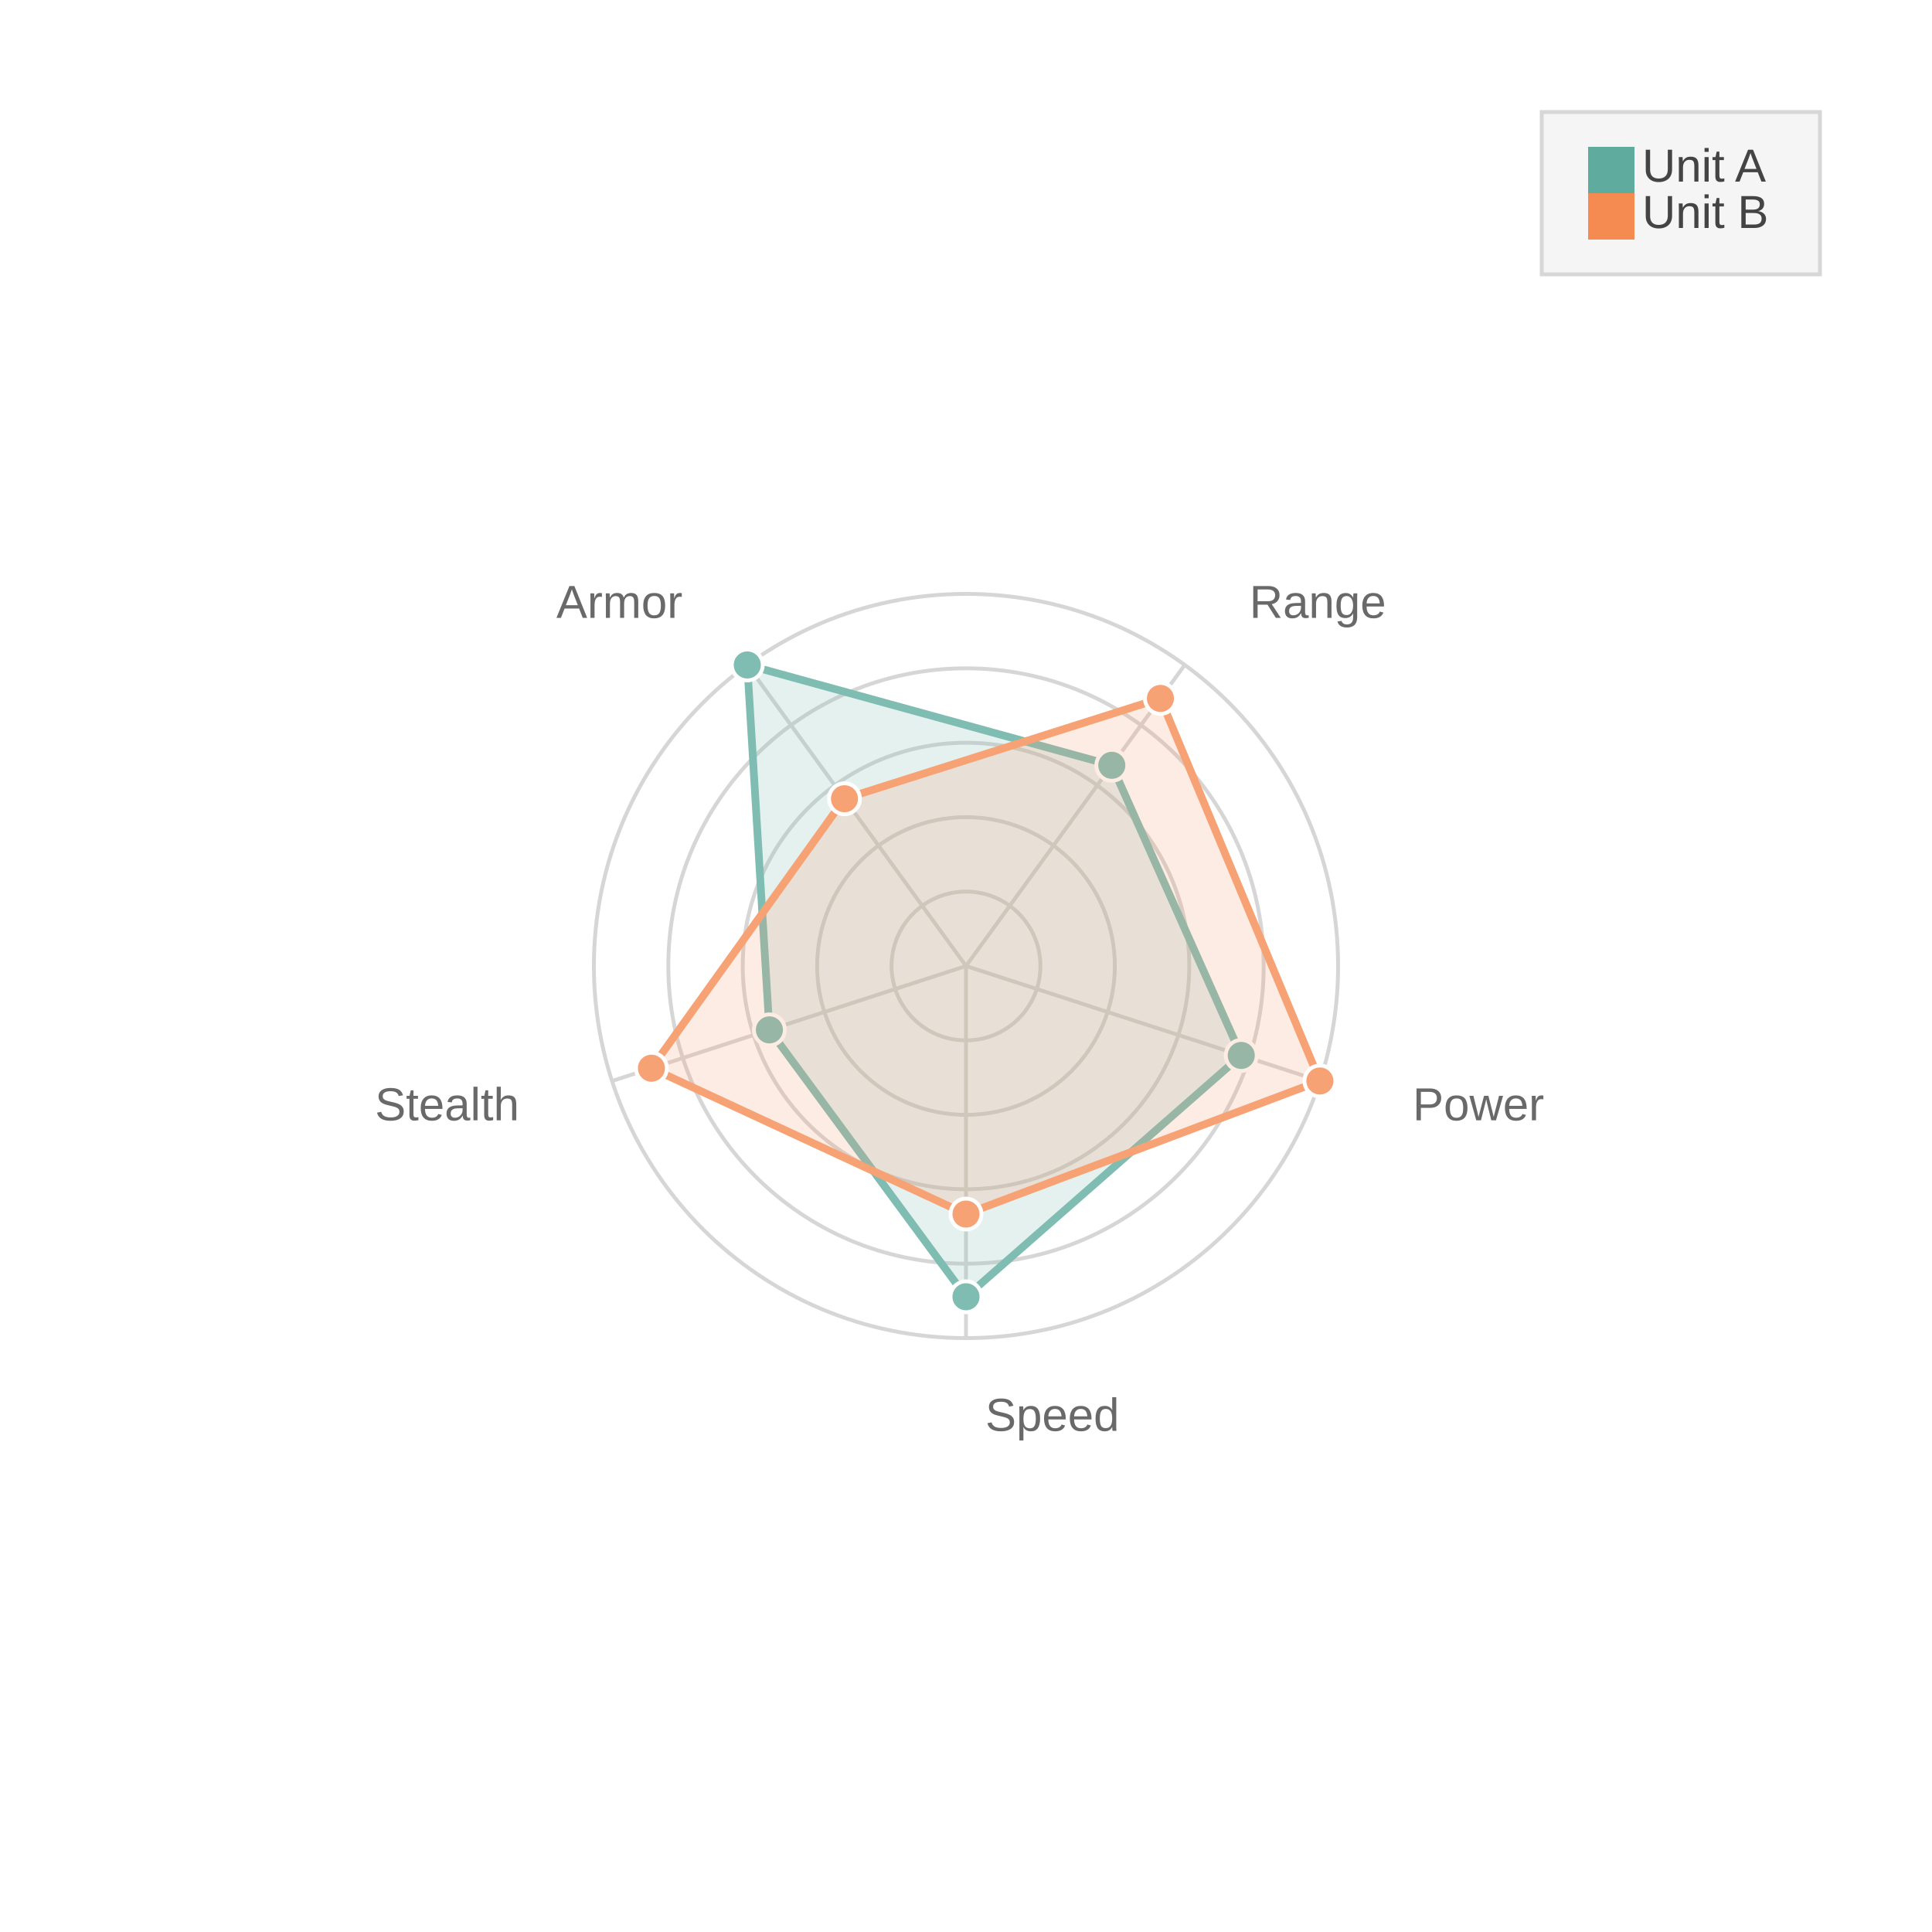
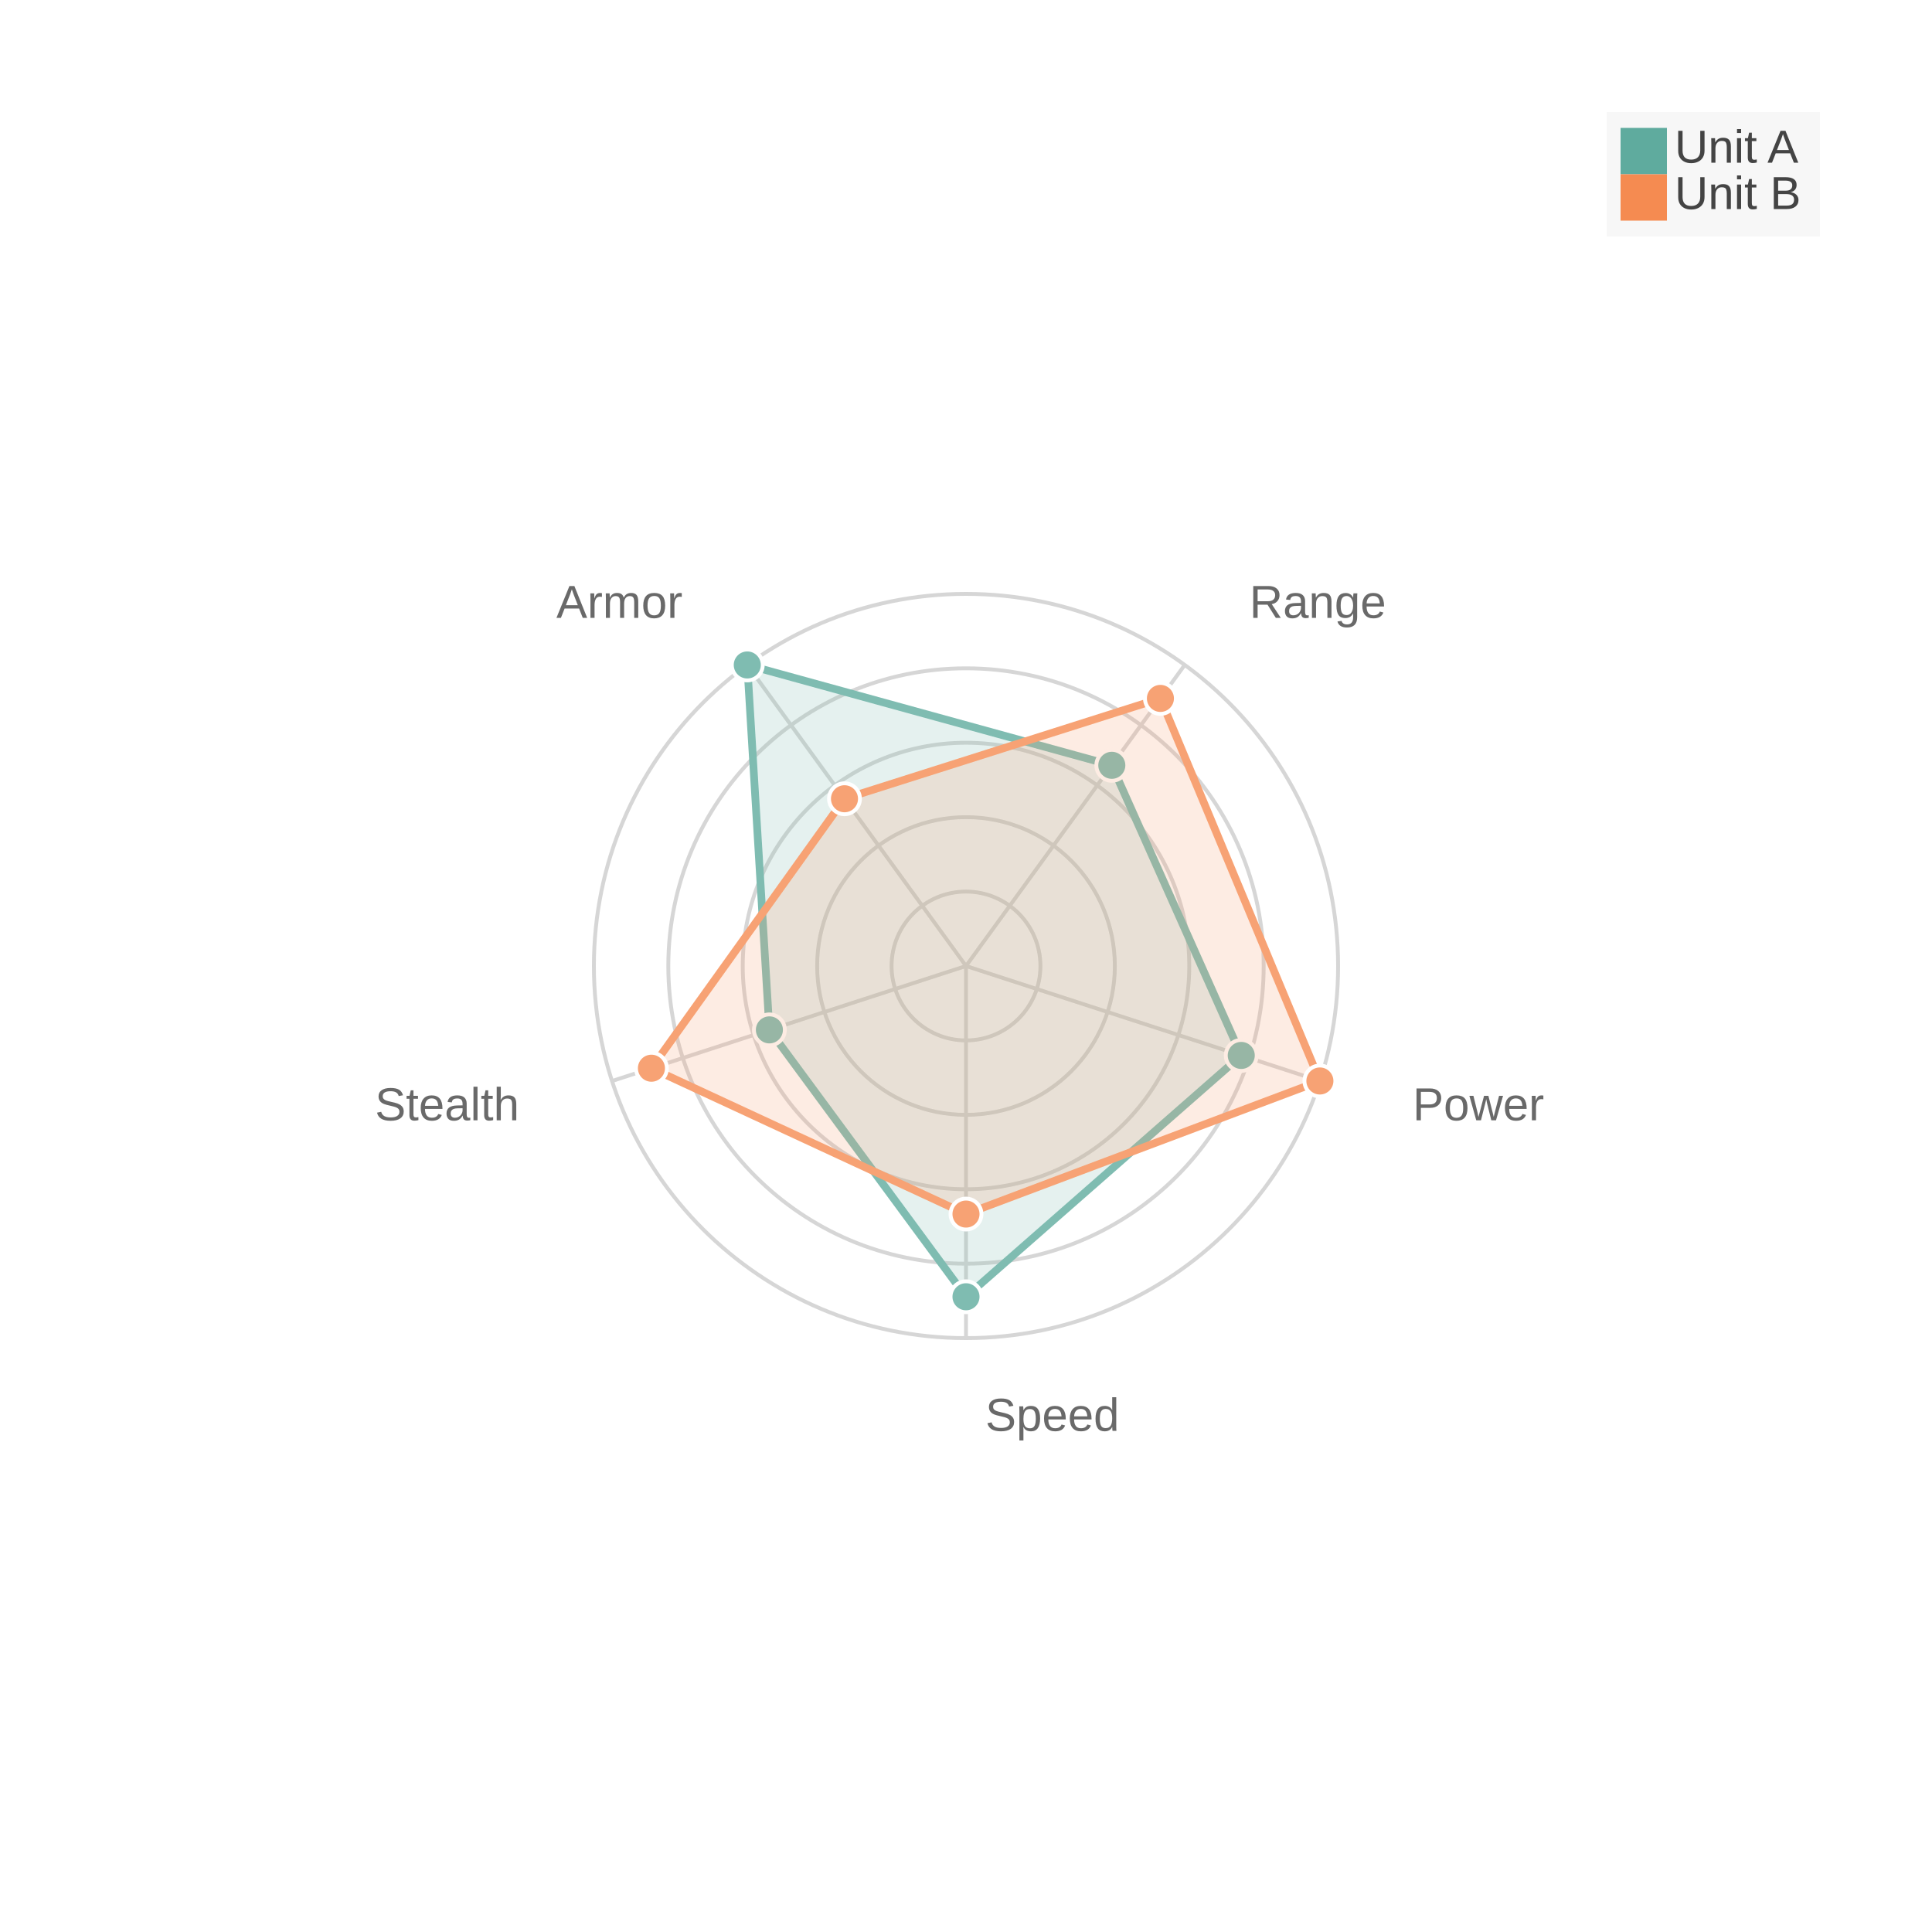
<svg xmlns="http://www.w3.org/2000/svg" width="500" height="500" viewBox="0 0 500 500">
  <path fill="#FFFFFF" d="M0 0 h500 v500 h-500 v-500Z" />
  <defs>
    <clipPath id="plot-clip">
      <rect x="0" y="0" width="450.0" height="450.0" />
    </clipPath>
  </defs>
  <g opacity="0.8" transform="">
    <circle cx="250.0" cy="250.0" r="19.26" fill="none" stroke="#CCCCCC" stroke-width="1" />
    <circle cx="250.0" cy="250.0" r="38.52" fill="none" stroke="#CCCCCC" stroke-width="1" />
    <circle cx="250.0" cy="250.0" r="57.78" fill="none" stroke="#CCCCCC" stroke-width="1" />
    <circle cx="250.0" cy="250.0" r="77.04" fill="none" stroke="#CCCCCC" stroke-width="1" />
    <circle cx="250.0" cy="250.0" r="96.3" fill="none" stroke="#CCCCCC" stroke-width="1" />
    <path d="M250.0 250.0 L250.0 346.3" stroke="#CCCCCC" stroke-width="1" />
    <text x="255.0" y="370.3" fill="#444444" font-size="12" font-family="Arial" text-anchor="start">Speed</text>
    <path d="M250.0 250.0 L341.587 279.758" stroke="#CCCCCC" stroke-width="1" />
    <text x="365.608" y="289.939" fill="#444444" font-size="12" font-family="Arial" text-anchor="start">Power</text>
    <path d="M250.0 250.0 L306.604 172.092" stroke="#CCCCCC" stroke-width="1" />
    <text x="323.359" y="159.911" fill="#444444" font-size="12" font-family="Arial" text-anchor="start">Range</text>
    <path d="M250.0 250.0 L193.396 172.092" stroke="#CCCCCC" stroke-width="1" />
    <text x="176.641" y="159.911" fill="#444444" font-size="12" font-family="Arial" text-anchor="end">Armor</text>
    <path d="M250.0 250.0 L158.413 279.758" stroke="#CCCCCC" stroke-width="1" />
    <text x="134.392" y="289.939" fill="#444444" font-size="12" font-family="Arial" text-anchor="end">Stealth</text>
    <path d="M250.0,335.6 321.234,273.145 287.736,198.061 193.396,172.092 199.118,266.532 Z" fill="#5fab9e" fill-opacity="0.2" stroke="#5fab9e" stroke-width="2" />
    <circle cx="250.0" cy="335.6" r="4" fill="#5fab9e" stroke="white" stroke-width="1" />
    <circle cx="321.234" cy="273.145" r="4" fill="#5fab9e" stroke="white" stroke-width="1" />
    <circle cx="287.736" cy="198.061" r="4" fill="#5fab9e" stroke="white" stroke-width="1" />
    <circle cx="193.396" cy="172.092" r="4" fill="#5fab9e" stroke="white" stroke-width="1" />
    <circle cx="199.118" cy="266.532" r="4" fill="#5fab9e" stroke="white" stroke-width="1" />
    <path d="M250.0,314.2 341.587,279.758 300.314,180.748 218.553,206.718 168.59,276.452 Z" fill="#f58b51" fill-opacity="0.2" stroke="#f58b51" stroke-width="2" />
    <circle cx="250.0" cy="314.2" r="4" fill="#f58b51" stroke="white" stroke-width="1" />
    <circle cx="341.587" cy="279.758" r="4" fill="#f58b51" stroke="white" stroke-width="1" />
    <circle cx="300.314" cy="180.748" r="4" fill="#f58b51" stroke="white" stroke-width="1" />
    <circle cx="218.553" cy="206.718" r="4" fill="#f58b51" stroke="white" stroke-width="1" />
    <circle cx="168.59" cy="276.452" r="4" fill="#f58b51" stroke="white" stroke-width="1" />
  </g>
  <g>
-     <rect transform="translate(-12.0, -7.0)" x="411.0" y="36.0" width="72.0" height="42.0" fill="#f5f5f5" stroke="#d7d7d7" />
+     <rect transform="translate(-3.6, -2.1)" x="419.4" y="31.1" width="55.2" height="32.2" fill="#f5f5f5" fill-opacity="0.85" stroke="none" />
    <g>
-       <rect y="38.0" x="411.0" width="12" height="12" fill="#5fab9e" />
-       <text y="47.0" x="425.0" font-size="12" font-family="Arial" fill="#444444">Unit A</text>
+       <rect y="33.1" x="419.4" width="12" height="12" fill="#5fab9e" />
+       <text y="42.1" x="433.4" font-size="12" font-family="Arial" fill="#444444">Unit A</text>
    </g>
    <g>
-       <rect y="50.0" x="411.0" width="12" height="12" fill="#f58b51" />
-       <text y="59.0" x="425.0" font-size="12" font-family="Arial" fill="#444444">Unit B</text>
+       <rect y="45.1" x="419.4" width="12" height="12" fill="#f58b51" />
+       <text y="54.1" x="433.4" font-size="12" font-family="Arial" fill="#444444">Unit B</text>
    </g>
  </g>
</svg>
